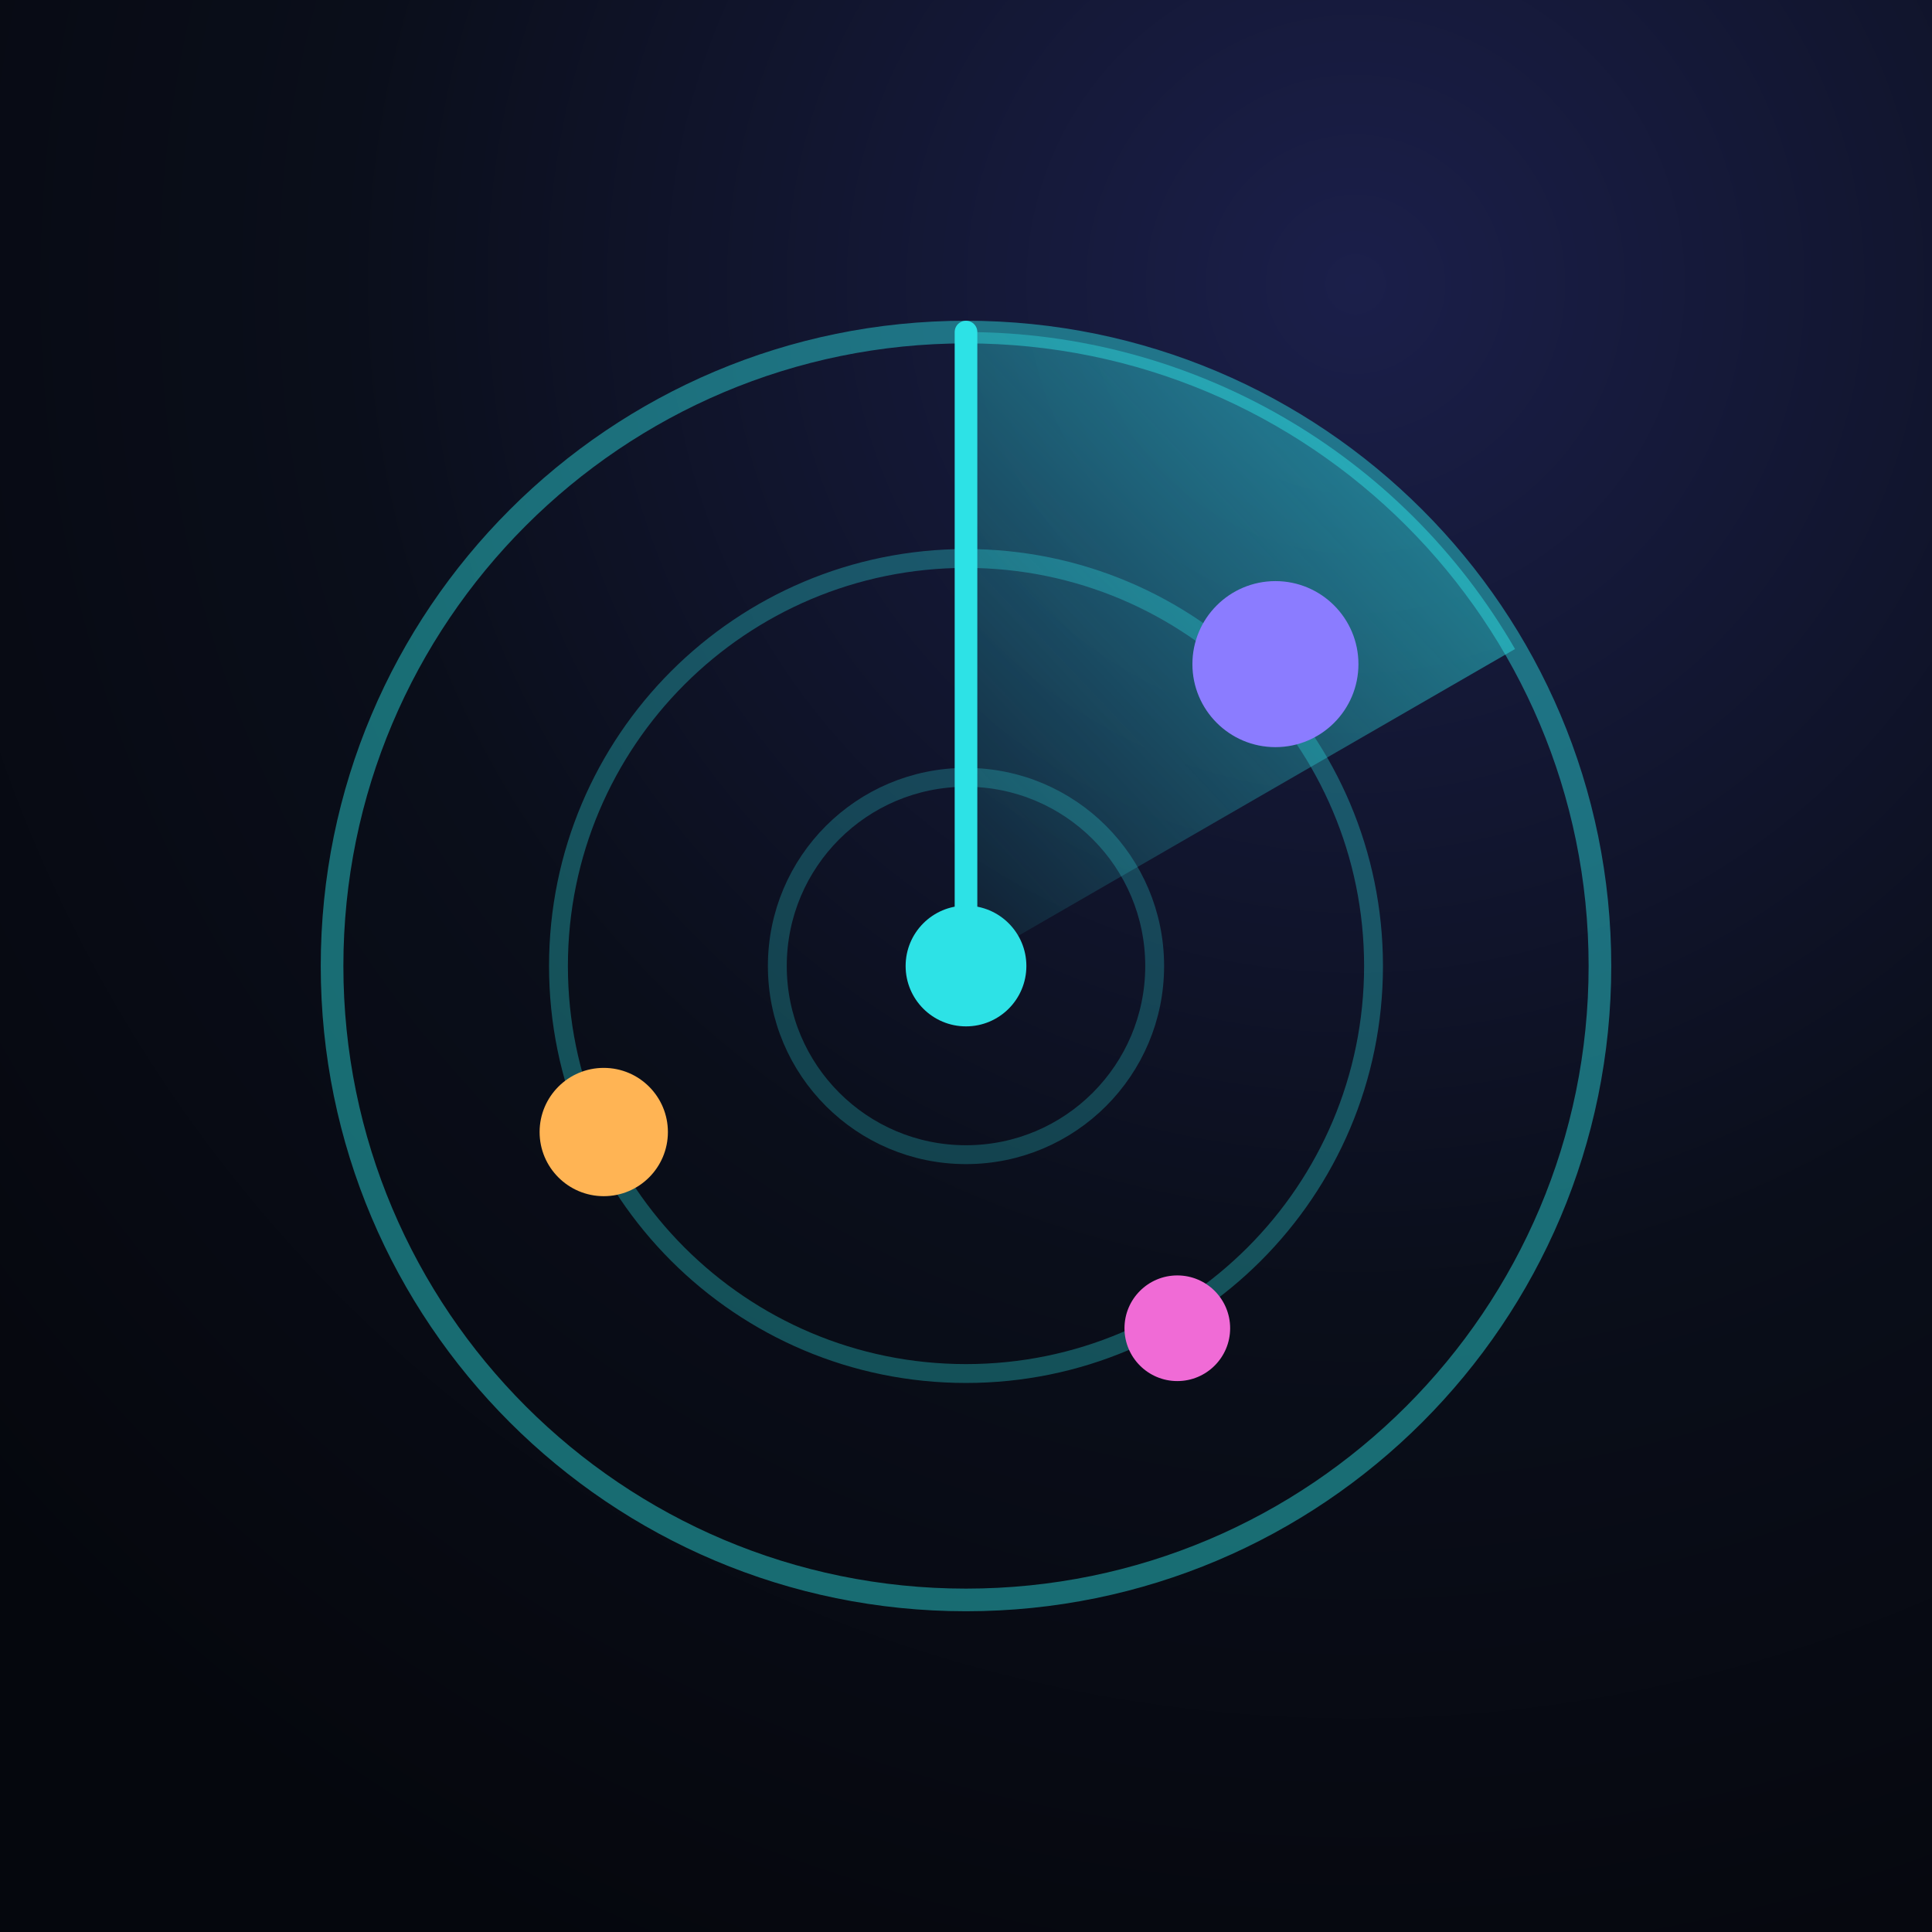
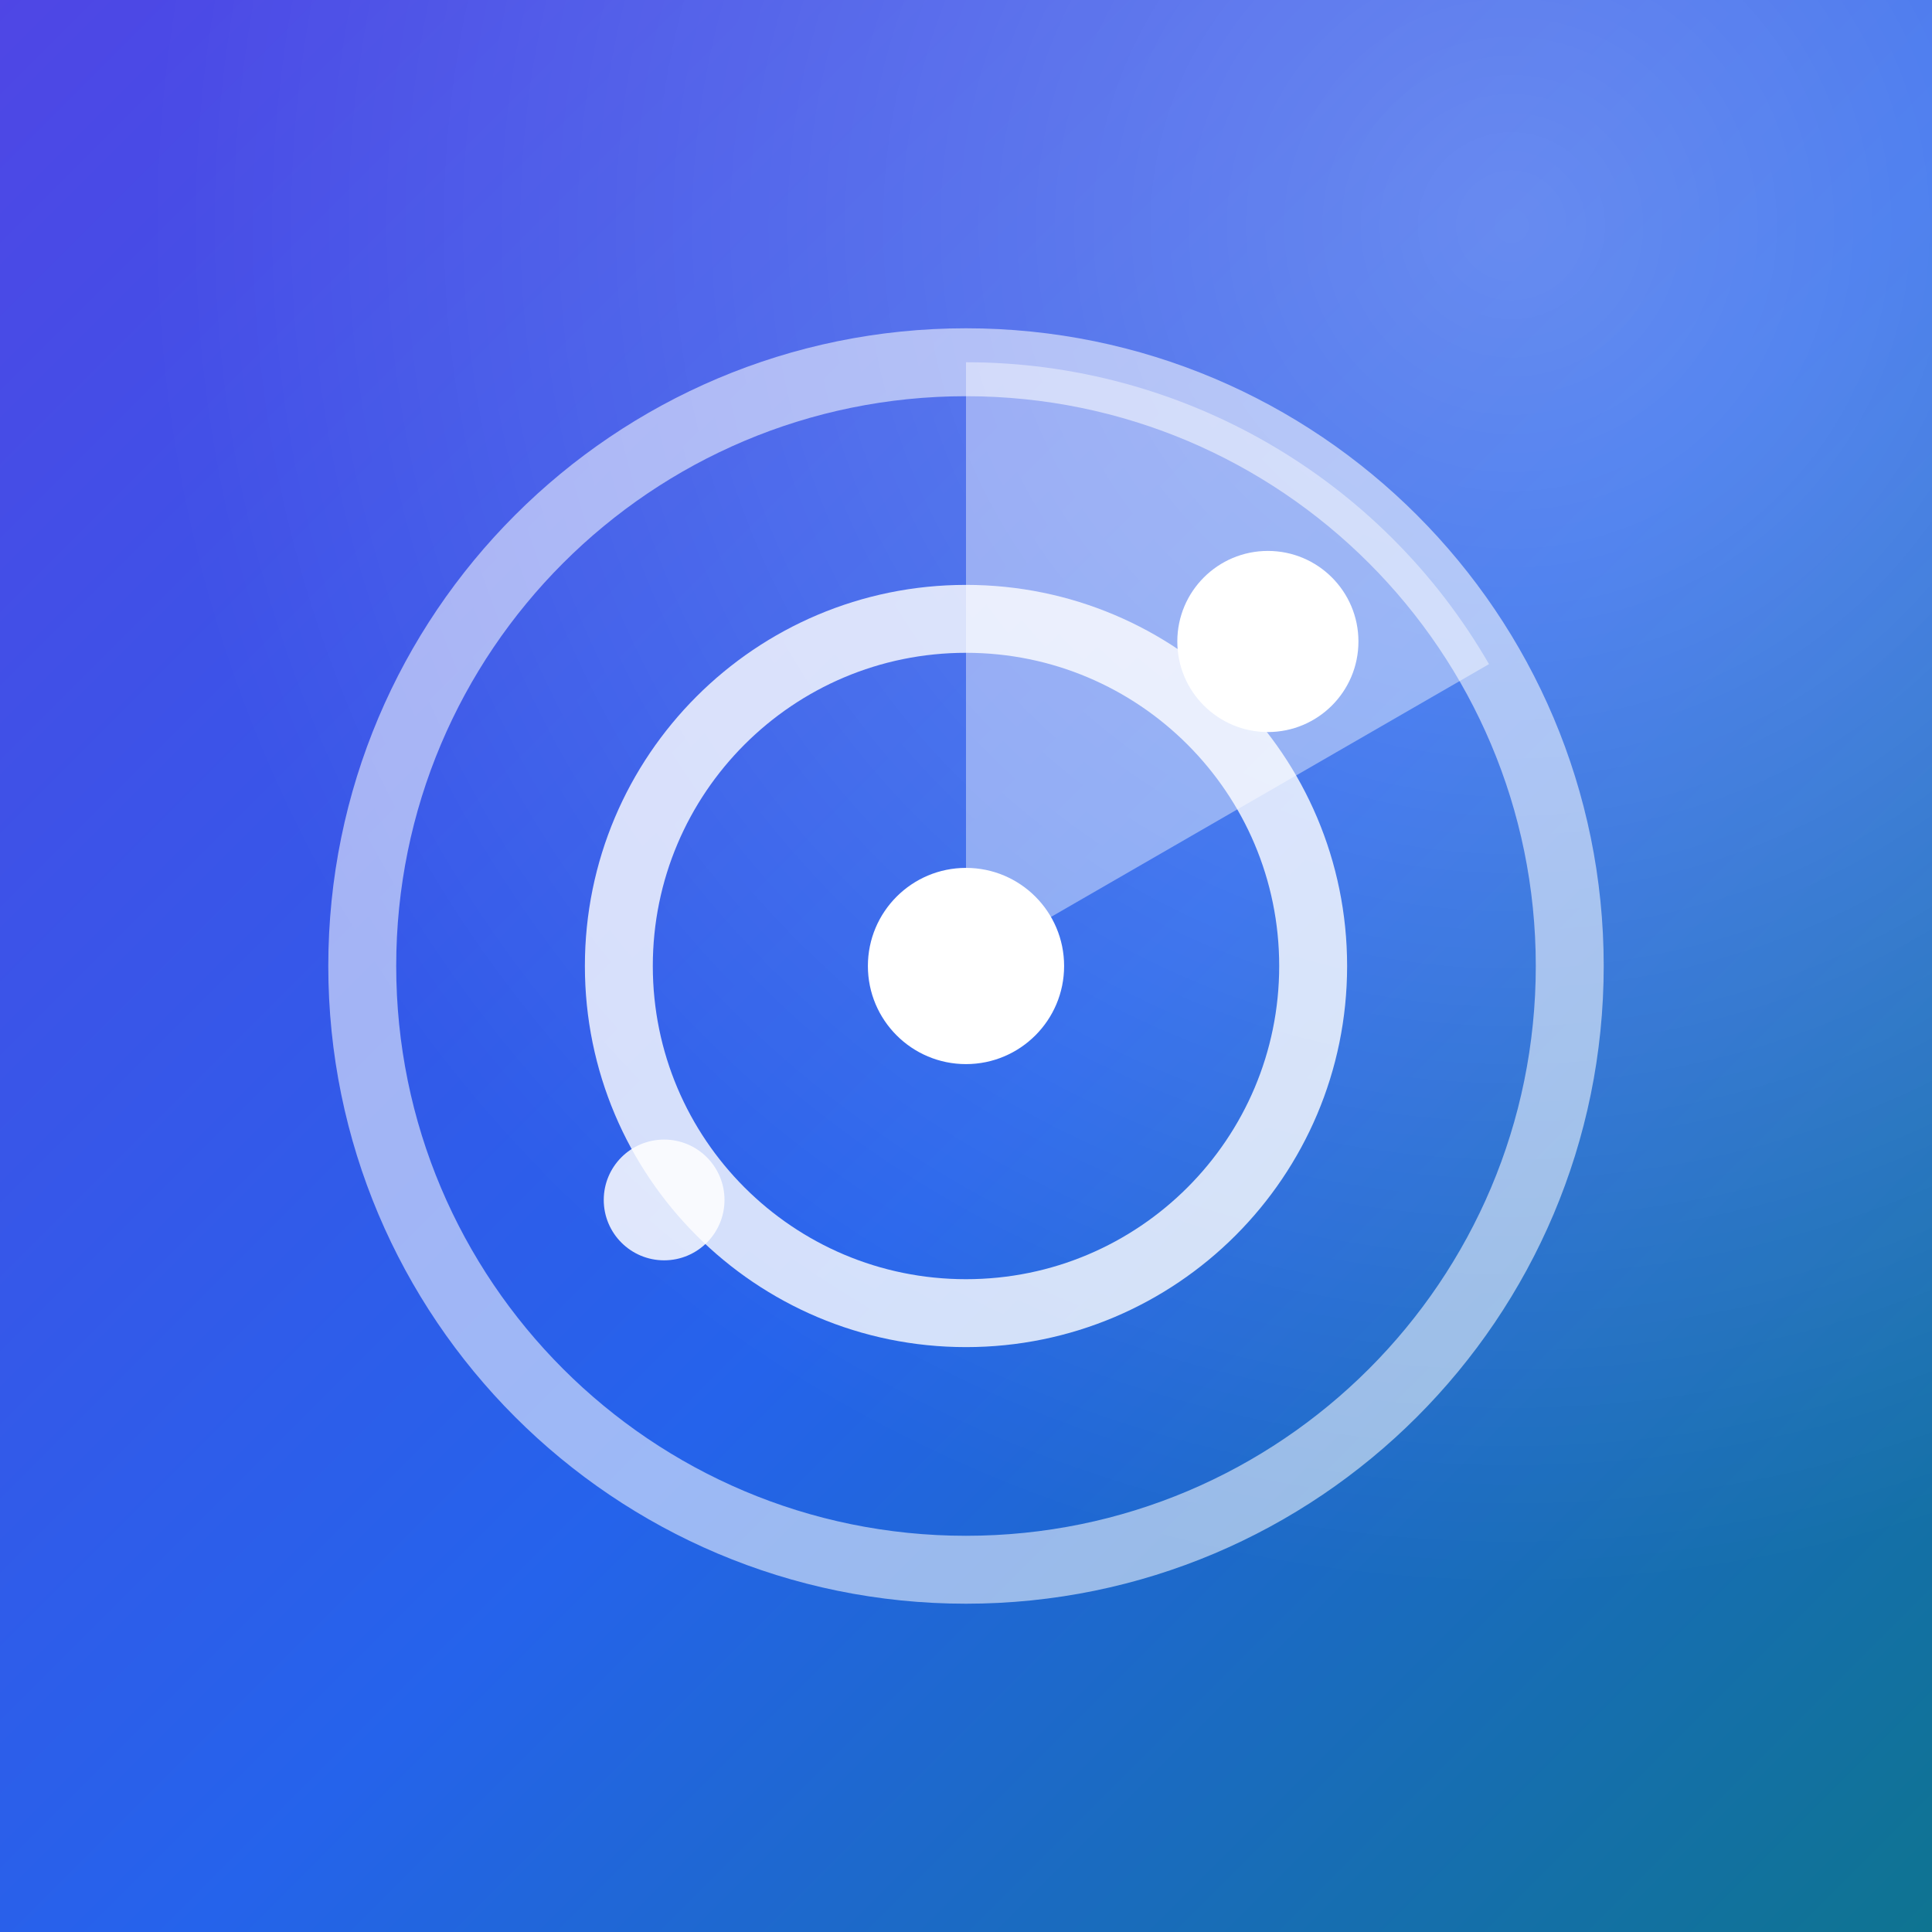
<svg xmlns="http://www.w3.org/2000/svg" viewBox="0 0 512 512" width="512" height="512">
  <defs>
-     <radialGradient id="bg" cx="70%" cy="15%" r="95%">
-       <stop offset="0" stop-color="#1b1f4a" />
-       <stop offset="0.55" stop-color="#0a0e1a" />
-       <stop offset="1" stop-color="#05070d" />
+     <linearGradient id="bg" x1="0" y1="0" x2="1" y2="1">
+       <stop offset="0" stop-color="#4f46e5" />
+       <stop offset="0.55" stop-color="#2563eb" />
+       <stop offset="1" stop-color="#0e7490" />
+     </linearGradient>
+     <radialGradient id="shine" cx="78%" cy="12%" r="70%">
+       <stop offset="0" stop-color="#ffffff" stop-opacity="0.28" />
+       <stop offset="1" stop-color="#ffffff" stop-opacity="0" />
    </radialGradient>
-     <linearGradient id="sweep" x1="256" y1="256" x2="400" y2="120" gradientUnits="userSpaceOnUse">
-       <stop offset="0" stop-color="#2de2e6" stop-opacity="0.05" />
-       <stop offset="1" stop-color="#2de2e6" stop-opacity="0.55" />
-     </linearGradient>
  </defs>
  <rect width="512" height="512" fill="url(#bg)" />
-   <circle cx="256" cy="256" r="168" fill="none" stroke="#2de2e6" stroke-opacity="0.45" stroke-width="6" />
-   <circle cx="256" cy="256" r="108" fill="none" stroke="#2de2e6" stroke-opacity="0.32" stroke-width="5" />
-   <circle cx="256" cy="256" r="50" fill="none" stroke="#2de2e6" stroke-opacity="0.25" stroke-width="5" />
-   <path d="M256 256 L256 88 A168 168 0 0 1 401.5 172 Z" fill="url(#sweep)" />
-   <line x1="256" y1="256" x2="256" y2="88" stroke="#2de2e6" stroke-width="6" stroke-linecap="round" />
-   <circle cx="256" cy="256" r="16" fill="#2de2e6" />
-   <circle cx="338" cy="176" r="22" fill="#8b7cff" />
-   <circle cx="160" cy="300" r="17" fill="#ffb454" />
-   <circle cx="312" cy="352" r="14" fill="#f06bd6" />
+   <rect width="512" height="512" fill="url(#shine)" />
+   <g fill="none" stroke="#ffffff" stroke-linecap="round">
+     <circle cx="256" cy="256" r="160" stroke-width="18" stroke-opacity="0.55" />
+     <circle cx="256" cy="256" r="92" stroke-width="18" stroke-opacity="0.8" />
+   </g>
+   <path d="M256 256 L256 96 A160 160 0 0 1 394.6 176 Z" fill="#ffffff" fill-opacity="0.42" />
+   <circle cx="256" cy="256" r="26" fill="#ffffff" />
+   <circle cx="336" cy="170" r="24" fill="#ffffff" />
+   <circle cx="176" cy="318" r="16" fill="#ffffff" fill-opacity="0.85" />
</svg>
